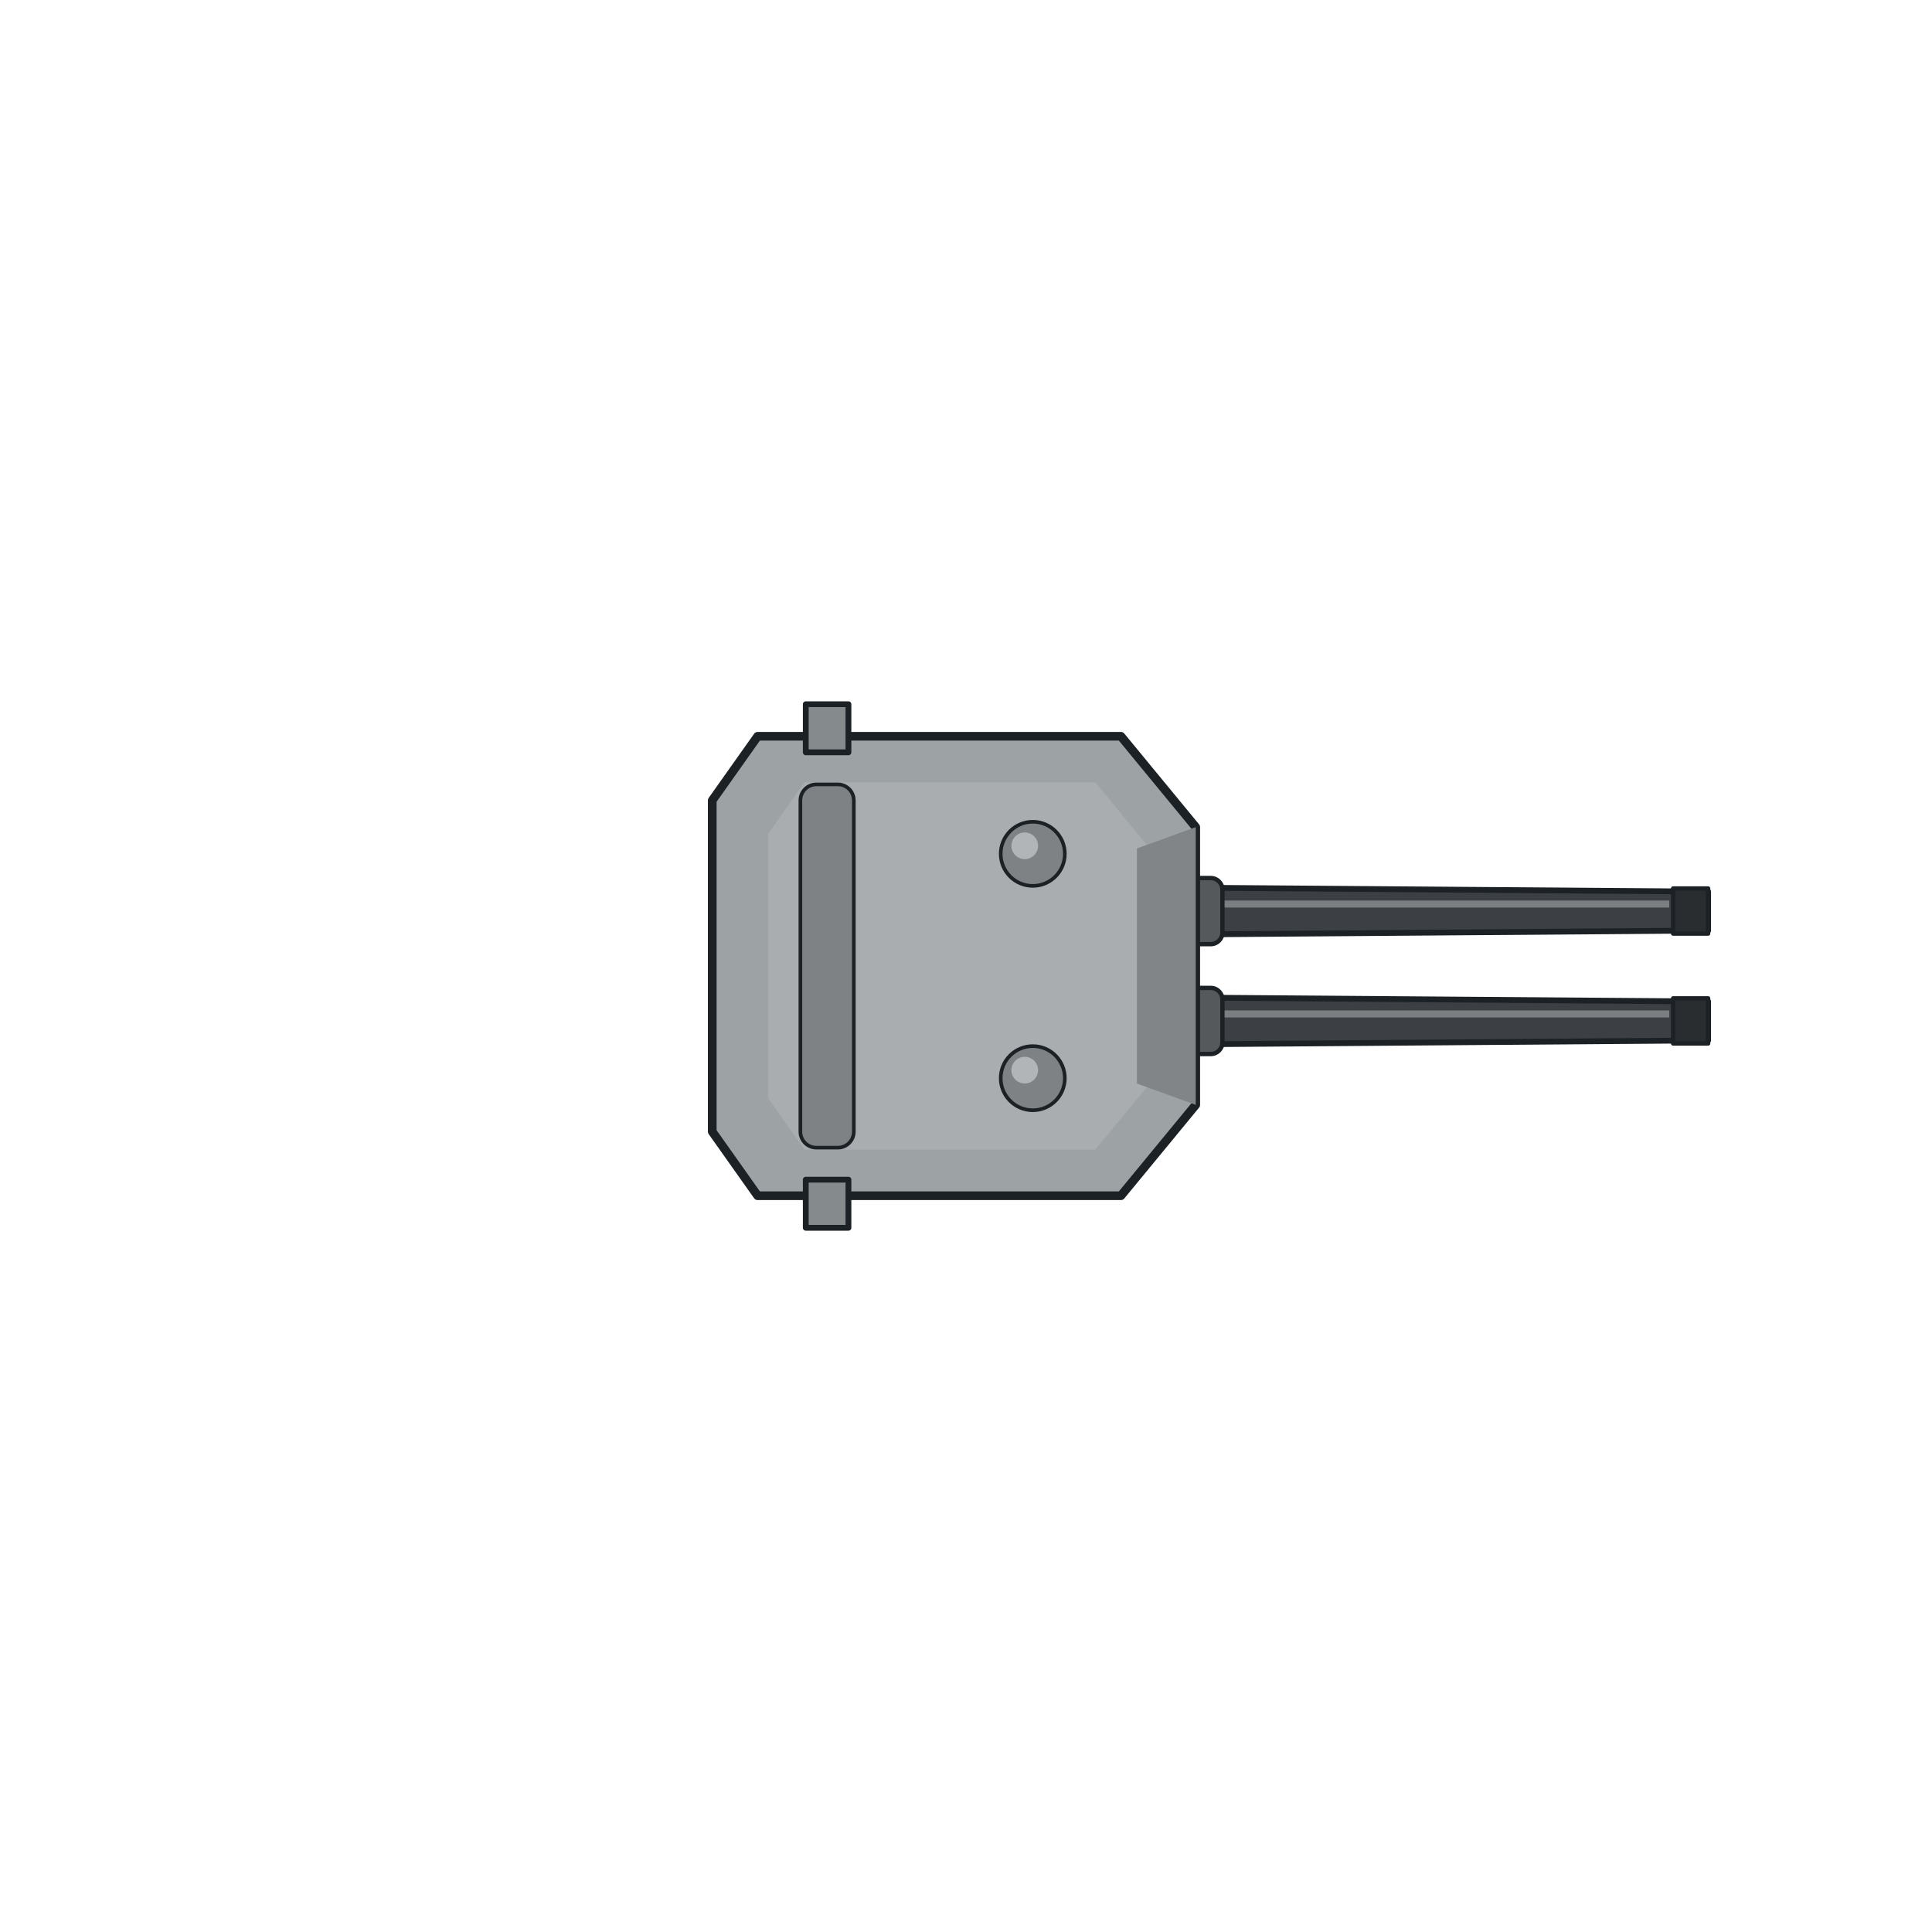
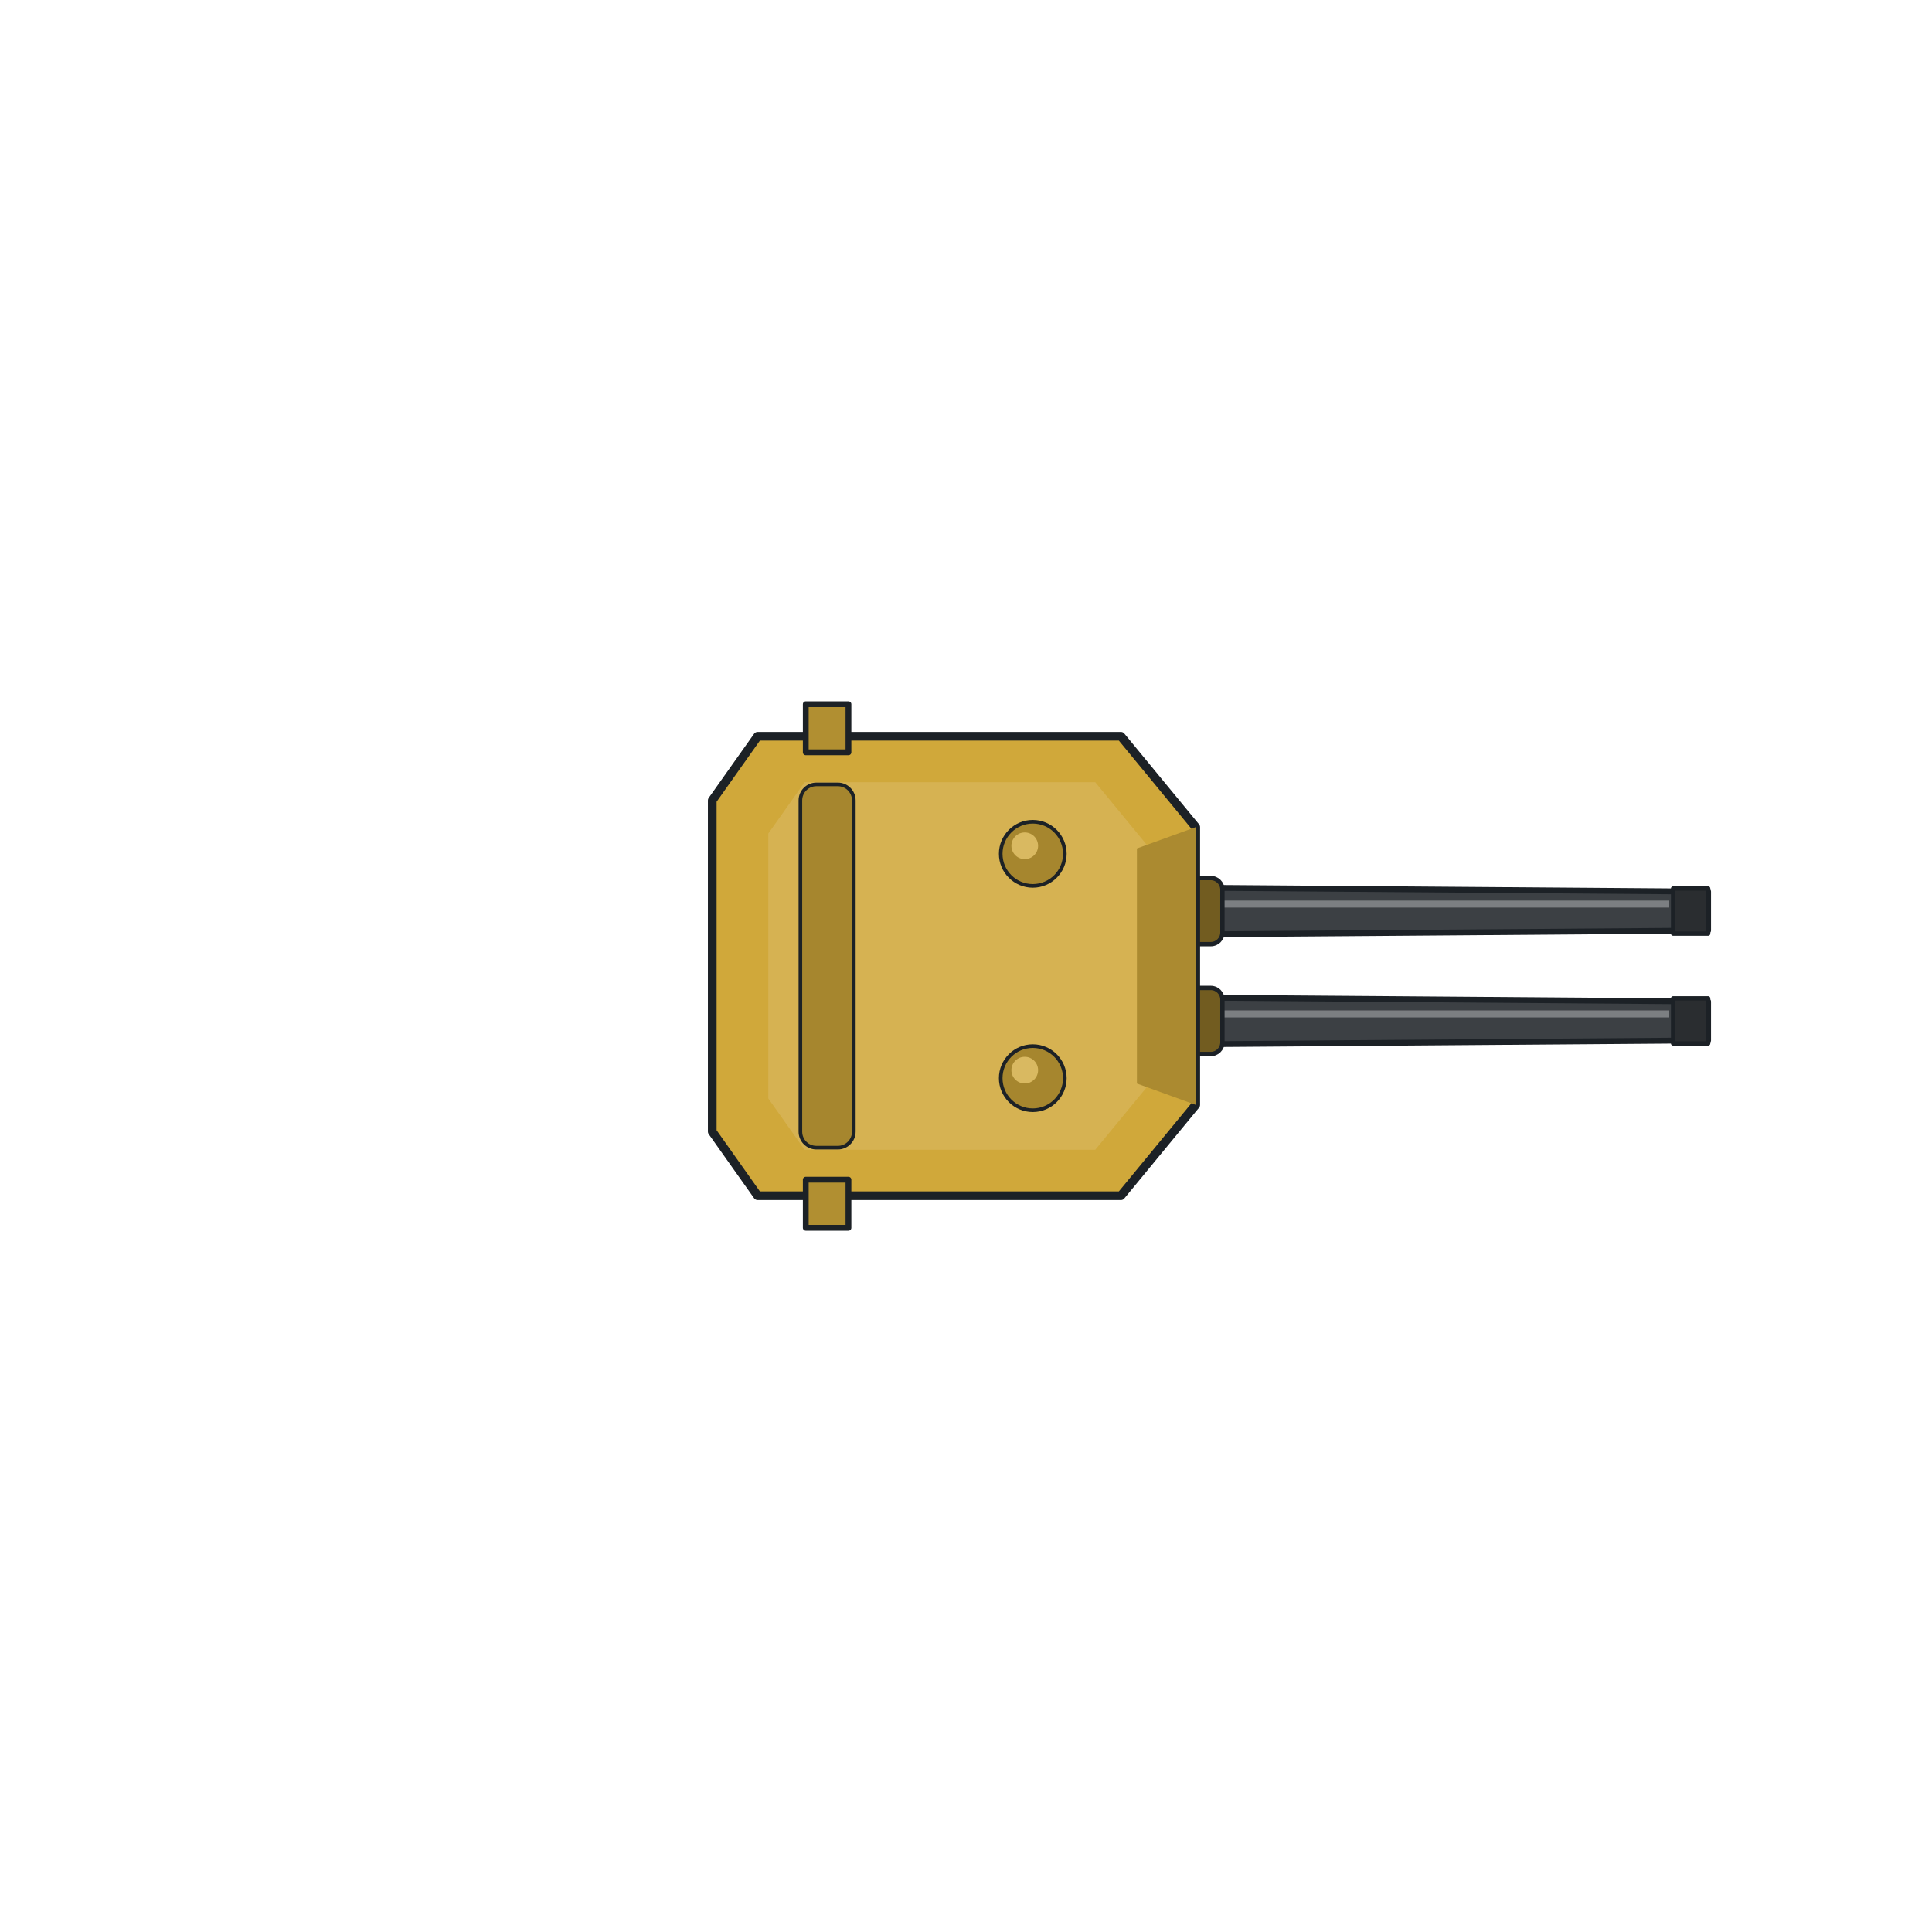
<svg xmlns="http://www.w3.org/2000/svg" width="320" height="320" viewBox="-16 -16 32 32" shape-rendering="geometricPrecision">
  <defs />
  <path d="M2.212,-1.309 L12.292,-1.232 L12.292,-0.588 L2.212,-0.511 Z" fill="#3c4044" stroke="#1c2126" stroke-width="0.096" stroke-linejoin="round" />
  <line x1="2.212" y1="-1.026" x2="11.648" y2="-1.026" stroke="#b1b3b4" stroke-width="0.116" stroke-opacity="0.55" />
  <rect x="11.712" y="-1.284" width="0.58" height="0.747" fill="#2a2d30" stroke="#1c2126" stroke-width="0.072" stroke-linejoin="round" />
  <path d="M2.212,0.511 L12.292,0.588 L12.292,1.232 L2.212,1.309 Z" fill="#3c4044" stroke="#1c2126" stroke-width="0.096" stroke-linejoin="round" />
  <line x1="2.212" y1="0.794" x2="11.648" y2="0.794" stroke="#b1b3b4" stroke-width="0.116" stroke-opacity="0.55" />
  <rect x="11.712" y="0.536" width="0.58" height="0.747" fill="#2a2d30" stroke="#1c2126" stroke-width="0.072" stroke-linejoin="round" />
-   <rect x="3.362" y="-1.457" width="0.885" height="1.095" rx="0.193" fill="#56595b" stroke="#1c2126" stroke-width="0.072" stroke-linejoin="round" />
-   <rect x="3.362" y="0.363" width="0.885" height="1.095" rx="0.193" fill="#56595b" stroke="#1c2126" stroke-width="0.072" stroke-linejoin="round" />
-   <path d="M3.805,-2.3 L2.566,-3.805 L-3.451,-3.805 L-4.203,-2.743 L-4.203,0 L-4.203,-0 L-4.203,2.743 L-3.451,3.805 L2.566,3.805 L3.805,2.3 Z" fill="#9da2a5" stroke="#1c2126" stroke-width="0.144" stroke-linejoin="round" />
-   <path d="M3.805,-2.3 L2.566,-3.805 L-3.451,-3.805 L-4.203,-2.743 L-4.203,0 L-4.203,-0 L-4.203,2.743 L-3.451,3.805 L2.566,3.805 L3.805,2.3 Z" fill="#a9adb0" transform="translate(0.088,0) scale(0.8)" />
-   <path d="M3.805,-2.3 L3.805,2.3 L2.831,1.947 L2.831,-1.947 Z" fill="#818587" />
-   <path d="M-1.947,-4.336 L-1.947,-3.539 L-2.654,-3.539 L-2.654,-4.336 Z" fill="#858a8c" stroke="#1c2126" stroke-width="0.096" stroke-linejoin="round" />
-   <path d="M-1.947,3.539 L-1.947,4.336 L-2.654,4.336 L-2.654,3.539 Z" fill="#858a8c" stroke="#1c2126" stroke-width="0.096" stroke-linejoin="round" />
-   <circle cx="1.106" cy="-1.858" r="0.531" fill="#7e8284" stroke="#1c2126" stroke-width="0.06" stroke-linejoin="round" />
-   <circle cx="0.973" cy="-1.991" r="0.221" fill="#b1b5b7" />
-   <circle cx="1.106" cy="1.858" r="0.531" fill="#7e8284" stroke="#1c2126" stroke-width="0.06" stroke-linejoin="round" />
-   <circle cx="0.973" cy="1.725" r="0.221" fill="#b1b5b7" />
-   <rect x="-2.743" y="-3.008" width="0.885" height="6.017" rx="0.265" fill="#7e8284" stroke="#1c2126" stroke-width="0.06" stroke-linejoin="round" />
+   <rect x="3.362" y="-1.457" width="0.885" height="1.095" rx="0.193" fill="#725c20" stroke="#1c2126" stroke-width="0.072" stroke-linejoin="round" />
+   <rect x="3.362" y="0.363" width="0.885" height="1.095" rx="0.193" fill="#725c20" stroke="#1c2126" stroke-width="0.072" stroke-linejoin="round" />
+   <path d="M3.805,-2.3 L2.566,-3.805 L-3.451,-3.805 L-4.203,-2.743 L-4.203,0 L-4.203,-0 L-4.203,2.743 L-3.451,3.805 L2.566,3.805 L3.805,2.3 Z" fill="#d0a83a" stroke="#1c2126" stroke-width="0.144" stroke-linejoin="round" />
+   <path d="M3.805,-2.3 L2.566,-3.805 L-3.451,-3.805 L-4.203,-2.743 L-4.203,0 L-4.203,-0 L-4.203,2.743 L-3.451,3.805 L2.566,3.805 L3.805,2.3 Z" fill="#d6b252" transform="translate(0.088,0) scale(0.8)" />
+   <path d="M3.805,-2.3 L3.805,2.3 L2.831,1.947 L2.831,-1.947 Z" fill="#ab8a30" />
+   <path d="M-1.947,-4.336 L-1.947,-3.539 L-2.654,-3.539 L-2.654,-4.336 Z" fill="#b18f31" stroke="#1c2126" stroke-width="0.096" stroke-linejoin="round" />
+   <path d="M-1.947,3.539 L-1.947,4.336 L-2.654,4.336 L-2.654,3.539 Z" fill="#b18f31" stroke="#1c2126" stroke-width="0.096" stroke-linejoin="round" />
+   <circle cx="1.106" cy="-1.858" r="0.531" fill="#a6862e" stroke="#1c2126" stroke-width="0.06" stroke-linejoin="round" />
+   <circle cx="0.973" cy="-1.991" r="0.221" fill="#d9b961" />
+   <circle cx="1.106" cy="1.858" r="0.531" fill="#a6862e" stroke="#1c2126" stroke-width="0.06" stroke-linejoin="round" />
+   <circle cx="0.973" cy="1.725" r="0.221" fill="#d9b961" />
+   <rect x="-2.743" y="-3.008" width="0.885" height="6.017" rx="0.265" fill="#a6862e" stroke="#1c2126" stroke-width="0.06" stroke-linejoin="round" />
</svg>
